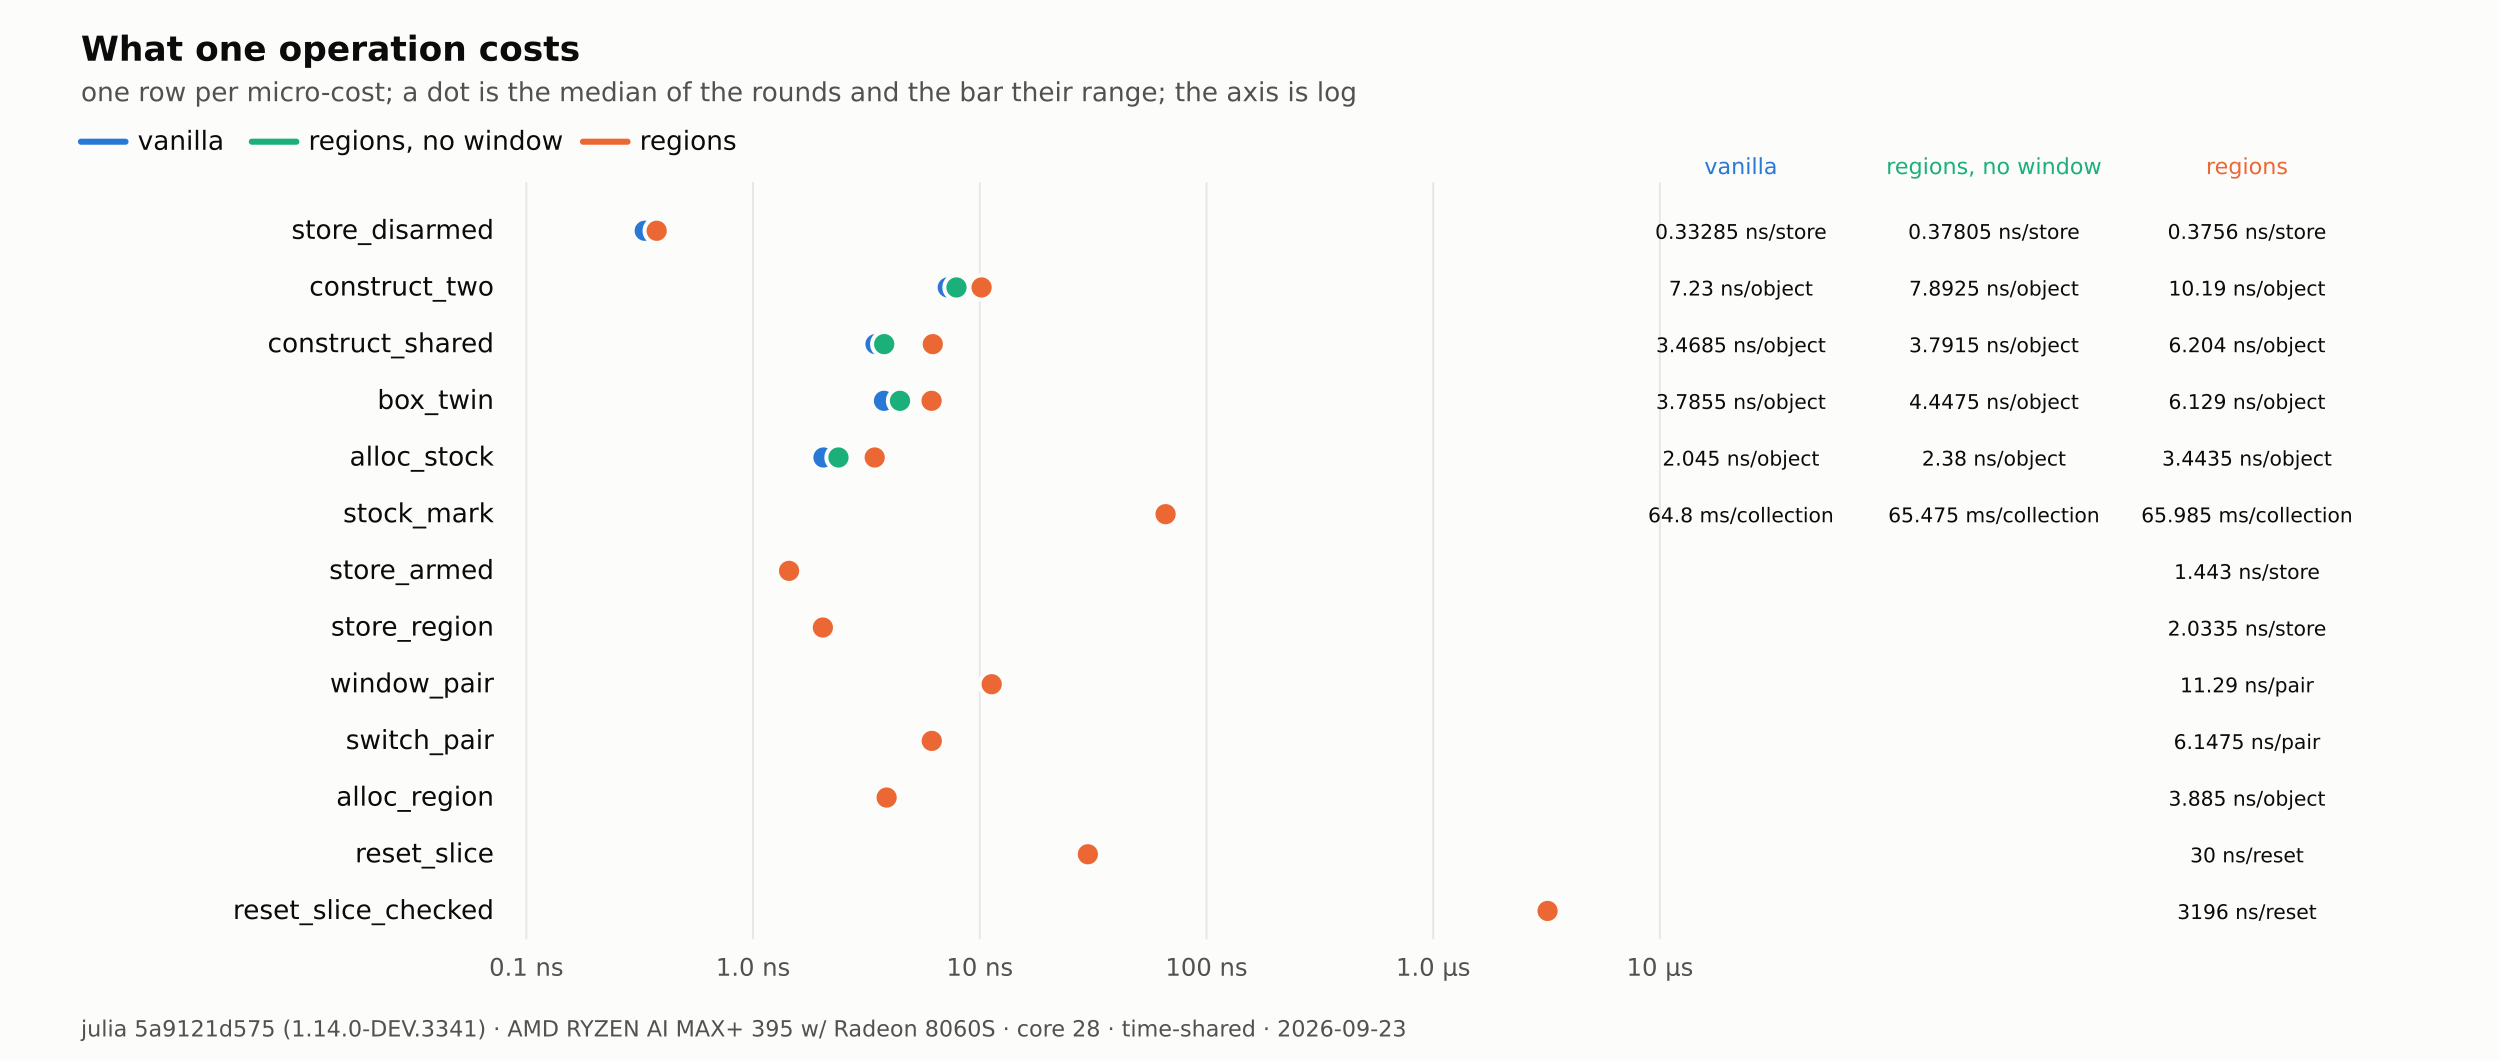
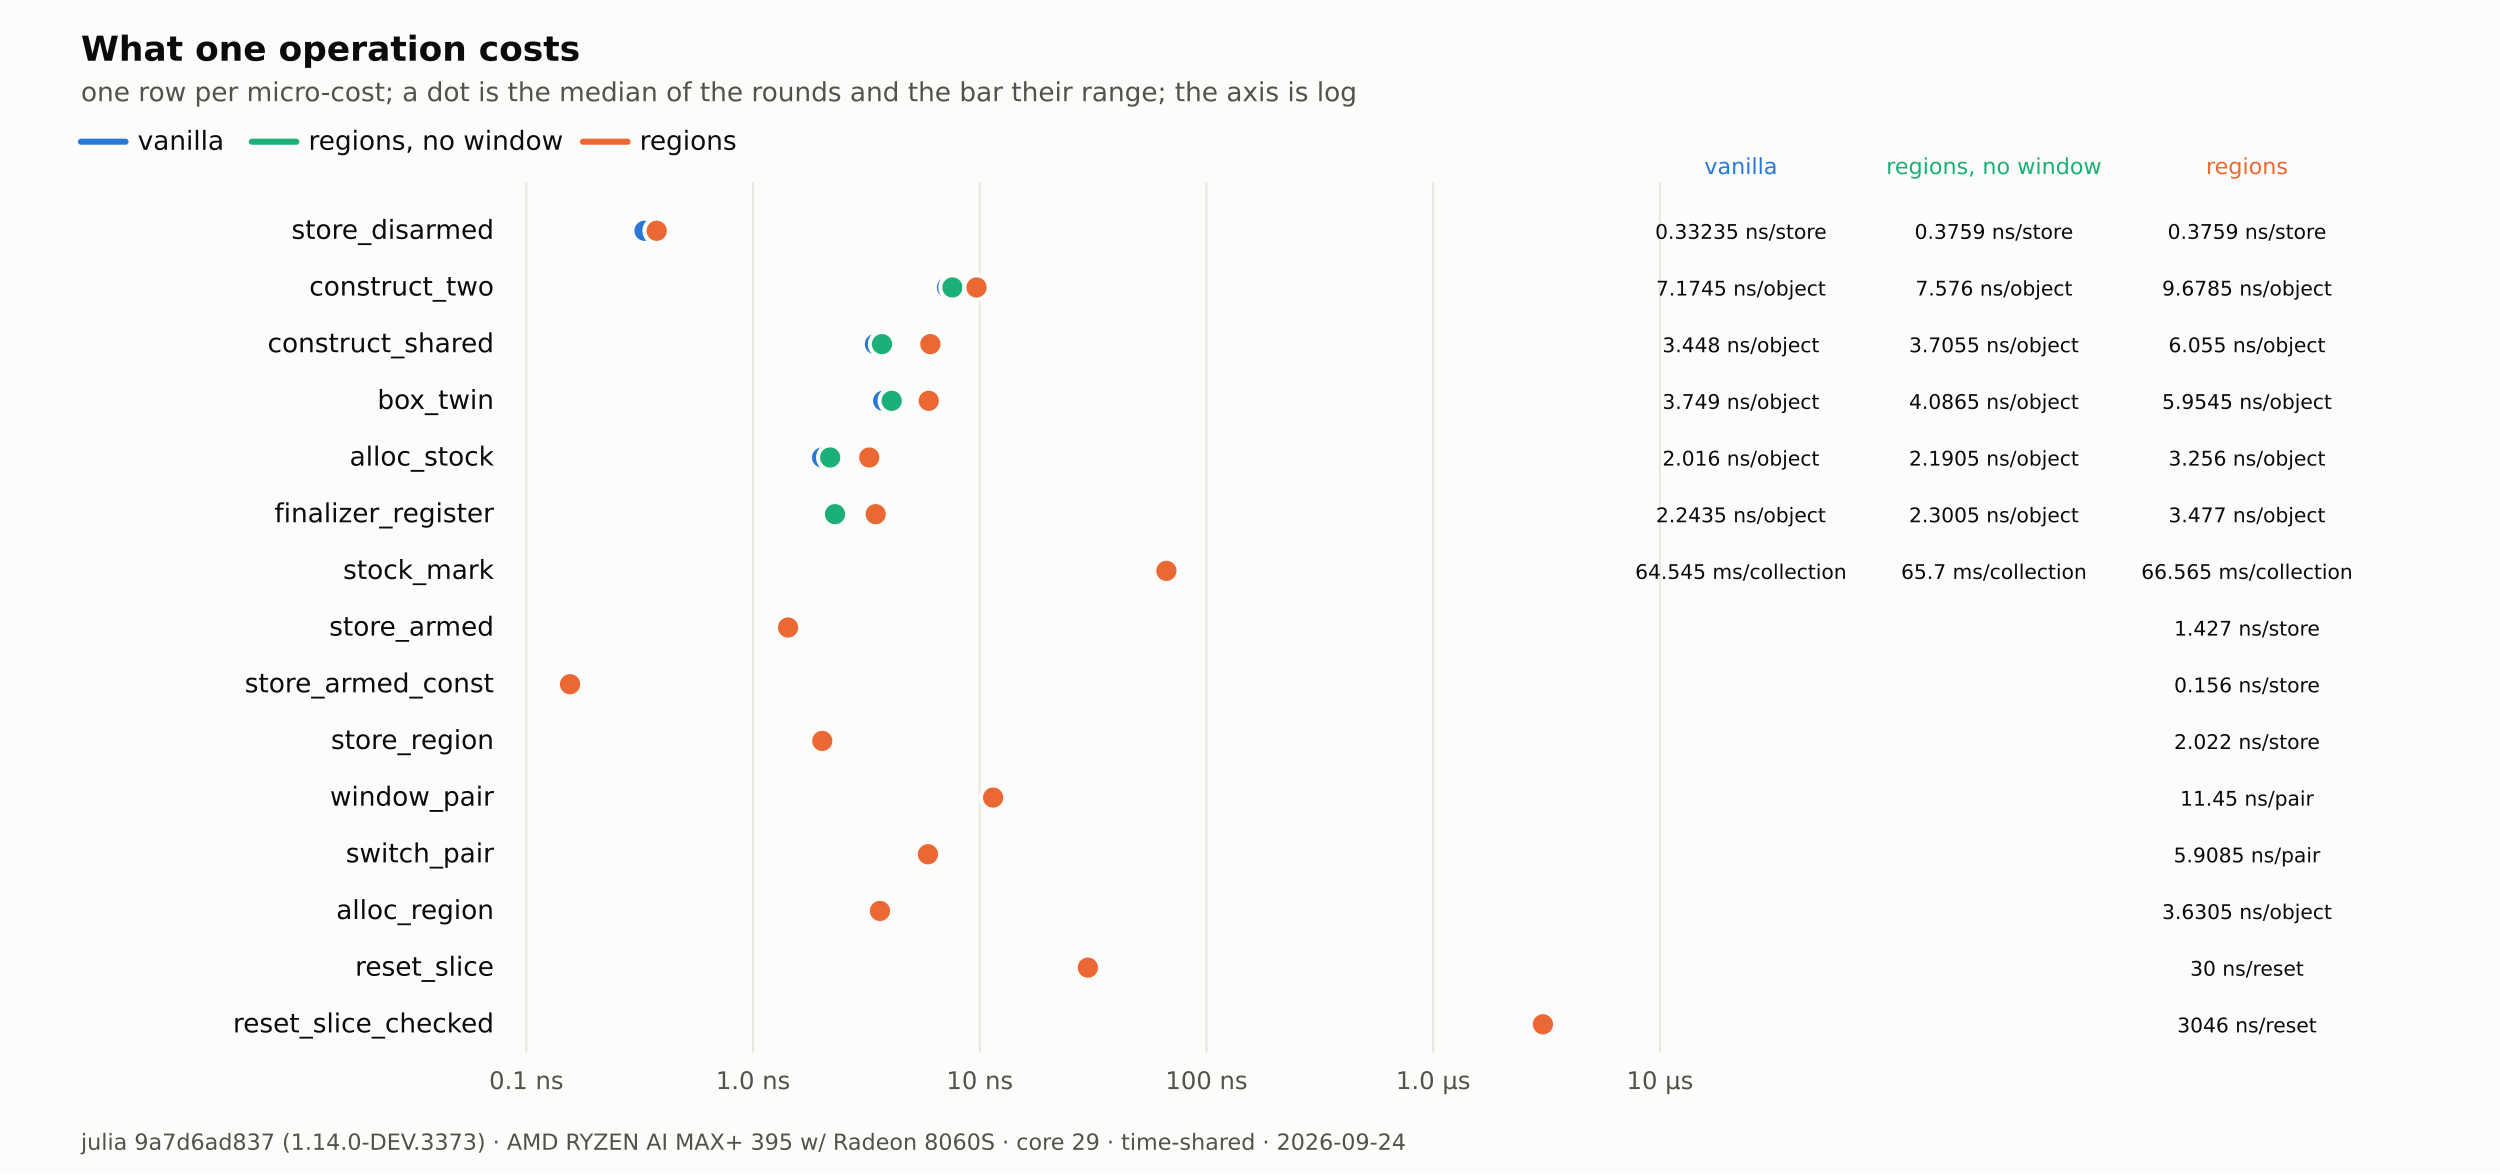
- <svg xmlns="http://www.w3.org/2000/svg" viewBox="0 0 1235 524" font-size="13">
-   <rect width="1235" height="524" fill="#fcfcfb" />
+ <svg xmlns="http://www.w3.org/2000/svg" viewBox="0 0 1235 580" font-size="13">
+   <rect width="1235" height="580" fill="#fcfcfb" />
  <text x="40.0" y="30.0" font-family="DejaVu Sans, sans-serif" font-size="17" fill="#0b0b0b" text-anchor="start" font-weight="bold">What one operation costs</text>
  <text x="40.0" y="50.0" font-family="DejaVu Sans, sans-serif" font-size="13" fill="#52514e" text-anchor="start">one row per micro-cost; a dot is the median of the rounds and the bar their range; the axis is log</text>
  <line x1="40" y1="70" x2="62" y2="70" stroke="#2a78d6" stroke-width="3" stroke-linecap="round" />
  <text x="68.0" y="74.0" font-family="DejaVu Sans, sans-serif" font-size="13" fill="#0b0b0b" text-anchor="start">vanilla</text>
  <line x1="124.4" y1="70" x2="146.4" y2="70" stroke="#1baf7a" stroke-width="3" stroke-linecap="round" />
  <text x="152.4" y="74.0" font-family="DejaVu Sans, sans-serif" font-size="13" fill="#0b0b0b" text-anchor="start">regions, no window</text>
  <line x1="288.0" y1="70" x2="310.0" y2="70" stroke="#eb6834" stroke-width="3" stroke-linecap="round" />
  <text x="316.0" y="74.0" font-family="DejaVu Sans, sans-serif" font-size="13" fill="#0b0b0b" text-anchor="start">regions</text>
-   <line x1="260.0" y1="90" x2="260.0" y2="464" stroke="#e8e7e4" stroke-width="1" />
-   <text x="260.0" y="482.0" font-family="DejaVu Sans, sans-serif" font-size="12" fill="#52514e" text-anchor="middle">0.1 ns</text>
-   <line x1="372.0" y1="90" x2="372.0" y2="464" stroke="#e8e7e4" stroke-width="1" />
-   <text x="372.0" y="482.0" font-family="DejaVu Sans, sans-serif" font-size="12" fill="#52514e" text-anchor="middle">1.0 ns</text>
-   <line x1="484.0" y1="90" x2="484.0" y2="464" stroke="#e8e7e4" stroke-width="1" />
-   <text x="484.0" y="482.0" font-family="DejaVu Sans, sans-serif" font-size="12" fill="#52514e" text-anchor="middle">10 ns</text>
-   <line x1="596.0" y1="90" x2="596.0" y2="464" stroke="#e8e7e4" stroke-width="1" />
-   <text x="596.0" y="482.0" font-family="DejaVu Sans, sans-serif" font-size="12" fill="#52514e" text-anchor="middle">100 ns</text>
-   <line x1="708.0" y1="90" x2="708.0" y2="464" stroke="#e8e7e4" stroke-width="1" />
-   <text x="708.0" y="482.0" font-family="DejaVu Sans, sans-serif" font-size="12" fill="#52514e" text-anchor="middle">1.0 µs</text>
-   <line x1="820.0" y1="90" x2="820.0" y2="464" stroke="#e8e7e4" stroke-width="1" />
-   <text x="820.0" y="482.0" font-family="DejaVu Sans, sans-serif" font-size="12" fill="#52514e" text-anchor="middle">10 µs</text>
+   <line x1="260.0" y1="90" x2="260.0" y2="520" stroke="#e8e7e4" stroke-width="1" />
+   <text x="260.0" y="538.0" font-family="DejaVu Sans, sans-serif" font-size="12" fill="#52514e" text-anchor="middle">0.1 ns</text>
+   <line x1="372.0" y1="90" x2="372.0" y2="520" stroke="#e8e7e4" stroke-width="1" />
+   <text x="372.0" y="538.0" font-family="DejaVu Sans, sans-serif" font-size="12" fill="#52514e" text-anchor="middle">1.0 ns</text>
+   <line x1="484.0" y1="90" x2="484.0" y2="520" stroke="#e8e7e4" stroke-width="1" />
+   <text x="484.0" y="538.0" font-family="DejaVu Sans, sans-serif" font-size="12" fill="#52514e" text-anchor="middle">10 ns</text>
+   <line x1="596.0" y1="90" x2="596.0" y2="520" stroke="#e8e7e4" stroke-width="1" />
+   <text x="596.0" y="538.0" font-family="DejaVu Sans, sans-serif" font-size="12" fill="#52514e" text-anchor="middle">100 ns</text>
+   <line x1="708.0" y1="90" x2="708.0" y2="520" stroke="#e8e7e4" stroke-width="1" />
+   <text x="708.0" y="538.0" font-family="DejaVu Sans, sans-serif" font-size="12" fill="#52514e" text-anchor="middle">1.0 µs</text>
+   <line x1="820.0" y1="90" x2="820.0" y2="520" stroke="#e8e7e4" stroke-width="1" />
+   <text x="820.0" y="538.0" font-family="DejaVu Sans, sans-serif" font-size="12" fill="#52514e" text-anchor="middle">10 µs</text>
  <text x="860.0" y="86.0" font-family="DejaVu Sans, sans-serif" font-size="11" fill="#2a78d6" text-anchor="middle">vanilla</text>
  <text x="985.0" y="86.0" font-family="DejaVu Sans, sans-serif" font-size="11" fill="#1baf7a" text-anchor="middle">regions, no window</text>
  <text x="1110.0" y="86.0" font-family="DejaVu Sans, sans-serif" font-size="11" fill="#eb6834" text-anchor="middle">regions</text>
  <text x="244.0" y="118.0" font-family="DejaVu Sans, sans-serif" font-size="13" fill="#0b0b0b" text-anchor="end">store_disarmed</text>
-   <line x1="318.3" y1="114.0" x2="320.7" y2="114.0" stroke="#2a78d6" stroke-width="3" stroke-linecap="round" opacity="0.45" />
-   <circle cx="318.5" cy="114.0" r="6" fill="#2a78d6" stroke="#fcfcfb" stroke-width="2" />
-   <text x="860.0" y="118.0" font-family="DejaVu Sans, sans-serif" font-size="10" fill="#0b0b0b" text-anchor="middle">0.33285 ns/store</text>
-   <line x1="324.3" y1="114.0" x2="326.9" y2="114.0" stroke="#1baf7a" stroke-width="3" stroke-linecap="round" opacity="0.45" />
-   <circle cx="324.7" cy="114.0" r="6" fill="#1baf7a" stroke="#fcfcfb" stroke-width="2" />
-   <text x="985.0" y="118.0" font-family="DejaVu Sans, sans-serif" font-size="10" fill="#0b0b0b" text-anchor="middle">0.37805 ns/store</text>
-   <line x1="324.0" y1="114.0" x2="325.1" y2="114.0" stroke="#eb6834" stroke-width="3" stroke-linecap="round" opacity="0.45" />
+   <line x1="318.3" y1="114.0" x2="319.7" y2="114.0" stroke="#2a78d6" stroke-width="3" stroke-linecap="round" opacity="0.45" />
+   <circle cx="318.4" cy="114.0" r="6" fill="#2a78d6" stroke="#fcfcfb" stroke-width="2" />
+   <text x="860.0" y="118.0" font-family="DejaVu Sans, sans-serif" font-size="10" fill="#0b0b0b" text-anchor="middle">0.33235 ns/store</text>
+   <line x1="324.2" y1="114.0" x2="325.3" y2="114.0" stroke="#1baf7a" stroke-width="3" stroke-linecap="round" opacity="0.45" />
+   <circle cx="324.4" cy="114.0" r="6" fill="#1baf7a" stroke="#fcfcfb" stroke-width="2" />
+   <text x="985.0" y="118.0" font-family="DejaVu Sans, sans-serif" font-size="10" fill="#0b0b0b" text-anchor="middle">0.3759 ns/store</text>
+   <line x1="324.2" y1="114.0" x2="328.3" y2="114.0" stroke="#eb6834" stroke-width="3" stroke-linecap="round" opacity="0.45" />
  <circle cx="324.4" cy="114.0" r="6" fill="#eb6834" stroke="#fcfcfb" stroke-width="2" />
-   <text x="1110.0" y="118.0" font-family="DejaVu Sans, sans-serif" font-size="10" fill="#0b0b0b" text-anchor="middle">0.3756 ns/store</text>
+   <text x="1110.0" y="118.0" font-family="DejaVu Sans, sans-serif" font-size="10" fill="#0b0b0b" text-anchor="middle">0.3759 ns/store</text>
  <text x="244.0" y="146.0" font-family="DejaVu Sans, sans-serif" font-size="13" fill="#0b0b0b" text-anchor="end">construct_two</text>
-   <line x1="467.5" y1="142.0" x2="468.9" y2="142.0" stroke="#2a78d6" stroke-width="3" stroke-linecap="round" opacity="0.45" />
-   <circle cx="468.2" cy="142.0" r="6" fill="#2a78d6" stroke="#fcfcfb" stroke-width="2" />
-   <text x="860.0" y="146.0" font-family="DejaVu Sans, sans-serif" font-size="10" fill="#0b0b0b" text-anchor="middle">7.23 ns/object</text>
-   <line x1="472.1" y1="142.0" x2="474.7" y2="142.0" stroke="#1baf7a" stroke-width="3" stroke-linecap="round" opacity="0.45" />
-   <circle cx="472.5" cy="142.0" r="6" fill="#1baf7a" stroke="#fcfcfb" stroke-width="2" />
-   <text x="985.0" y="146.0" font-family="DejaVu Sans, sans-serif" font-size="10" fill="#0b0b0b" text-anchor="middle">7.8925 ns/object</text>
-   <line x1="484.4" y1="142.0" x2="485.6" y2="142.0" stroke="#eb6834" stroke-width="3" stroke-linecap="round" opacity="0.45" />
-   <circle cx="484.9" cy="142.0" r="6" fill="#eb6834" stroke="#fcfcfb" stroke-width="2" />
-   <text x="1110.0" y="146.0" font-family="DejaVu Sans, sans-serif" font-size="10" fill="#0b0b0b" text-anchor="middle">10.19 ns/object</text>
+   <line x1="467.4" y1="142.0" x2="468.7" y2="142.0" stroke="#2a78d6" stroke-width="3" stroke-linecap="round" opacity="0.45" />
+   <circle cx="467.8" cy="142.0" r="6" fill="#2a78d6" stroke="#fcfcfb" stroke-width="2" />
+   <text x="860.0" y="146.0" font-family="DejaVu Sans, sans-serif" font-size="10" fill="#0b0b0b" text-anchor="middle">7.1745 ns/object</text>
+   <line x1="470.2" y1="142.0" x2="471.1" y2="142.0" stroke="#1baf7a" stroke-width="3" stroke-linecap="round" opacity="0.45" />
+   <circle cx="470.5" cy="142.0" r="6" fill="#1baf7a" stroke="#fcfcfb" stroke-width="2" />
+   <text x="985.0" y="146.0" font-family="DejaVu Sans, sans-serif" font-size="10" fill="#0b0b0b" text-anchor="middle">7.576 ns/object</text>
+   <line x1="482.0" y1="142.0" x2="483.1" y2="142.0" stroke="#eb6834" stroke-width="3" stroke-linecap="round" opacity="0.45" />
+   <circle cx="482.4" cy="142.0" r="6" fill="#eb6834" stroke="#fcfcfb" stroke-width="2" />
+   <text x="1110.0" y="146.0" font-family="DejaVu Sans, sans-serif" font-size="10" fill="#0b0b0b" text-anchor="middle">9.6785 ns/object</text>
  <text x="244.0" y="174.0" font-family="DejaVu Sans, sans-serif" font-size="13" fill="#0b0b0b" text-anchor="end">construct_shared</text>
-   <line x1="432.0" y1="170.0" x2="433.7" y2="170.0" stroke="#2a78d6" stroke-width="3" stroke-linecap="round" opacity="0.45" />
-   <circle cx="432.5" cy="170.0" r="6" fill="#2a78d6" stroke="#fcfcfb" stroke-width="2" />
-   <text x="860.0" y="174.0" font-family="DejaVu Sans, sans-serif" font-size="10" fill="#0b0b0b" text-anchor="middle">3.4685 ns/object</text>
-   <line x1="436.0" y1="170.0" x2="437.1" y2="170.0" stroke="#1baf7a" stroke-width="3" stroke-linecap="round" opacity="0.45" />
-   <circle cx="436.8" cy="170.0" r="6" fill="#1baf7a" stroke="#fcfcfb" stroke-width="2" />
-   <text x="985.0" y="174.0" font-family="DejaVu Sans, sans-serif" font-size="10" fill="#0b0b0b" text-anchor="middle">3.7915 ns/object</text>
-   <line x1="460.4" y1="170.0" x2="461.2" y2="170.0" stroke="#eb6834" stroke-width="3" stroke-linecap="round" opacity="0.45" />
-   <circle cx="460.8" cy="170.0" r="6" fill="#eb6834" stroke="#fcfcfb" stroke-width="2" />
-   <text x="1110.0" y="174.0" font-family="DejaVu Sans, sans-serif" font-size="10" fill="#0b0b0b" text-anchor="middle">6.204 ns/object</text>
+   <line x1="431.9" y1="170.0" x2="433.3" y2="170.0" stroke="#2a78d6" stroke-width="3" stroke-linecap="round" opacity="0.45" />
+   <circle cx="432.2" cy="170.0" r="6" fill="#2a78d6" stroke="#fcfcfb" stroke-width="2" />
+   <text x="860.0" y="174.0" font-family="DejaVu Sans, sans-serif" font-size="10" fill="#0b0b0b" text-anchor="middle">3.448 ns/object</text>
+   <line x1="435.2" y1="170.0" x2="436.2" y2="170.0" stroke="#1baf7a" stroke-width="3" stroke-linecap="round" opacity="0.45" />
+   <circle cx="435.7" cy="170.0" r="6" fill="#1baf7a" stroke="#fcfcfb" stroke-width="2" />
+   <text x="985.0" y="174.0" font-family="DejaVu Sans, sans-serif" font-size="10" fill="#0b0b0b" text-anchor="middle">3.7055 ns/object</text>
+   <line x1="459.2" y1="170.0" x2="460.3" y2="170.0" stroke="#eb6834" stroke-width="3" stroke-linecap="round" opacity="0.45" />
+   <circle cx="459.6" cy="170.0" r="6" fill="#eb6834" stroke="#fcfcfb" stroke-width="2" />
+   <text x="1110.0" y="174.0" font-family="DejaVu Sans, sans-serif" font-size="10" fill="#0b0b0b" text-anchor="middle">6.055 ns/object</text>
  <text x="244.0" y="202.0" font-family="DejaVu Sans, sans-serif" font-size="13" fill="#0b0b0b" text-anchor="end">box_twin</text>
-   <line x1="436.0" y1="198.0" x2="438.4" y2="198.0" stroke="#2a78d6" stroke-width="3" stroke-linecap="round" opacity="0.45" />
-   <circle cx="436.7" cy="198.0" r="6" fill="#2a78d6" stroke="#fcfcfb" stroke-width="2" />
-   <text x="860.0" y="202.0" font-family="DejaVu Sans, sans-serif" font-size="10" fill="#0b0b0b" text-anchor="middle">3.7855 ns/object</text>
-   <line x1="443.9" y1="198.0" x2="445.9" y2="198.0" stroke="#1baf7a" stroke-width="3" stroke-linecap="round" opacity="0.45" />
-   <circle cx="444.6" cy="198.0" r="6" fill="#1baf7a" stroke="#fcfcfb" stroke-width="2" />
-   <text x="985.0" y="202.0" font-family="DejaVu Sans, sans-serif" font-size="10" fill="#0b0b0b" text-anchor="middle">4.4475 ns/object</text>
-   <line x1="459.7" y1="198.0" x2="461.5" y2="198.0" stroke="#eb6834" stroke-width="3" stroke-linecap="round" opacity="0.45" />
-   <circle cx="460.2" cy="198.0" r="6" fill="#eb6834" stroke="#fcfcfb" stroke-width="2" />
-   <text x="1110.0" y="202.0" font-family="DejaVu Sans, sans-serif" font-size="10" fill="#0b0b0b" text-anchor="middle">6.129 ns/object</text>
+   <line x1="435.8" y1="198.0" x2="437.0" y2="198.0" stroke="#2a78d6" stroke-width="3" stroke-linecap="round" opacity="0.45" />
+   <circle cx="436.3" cy="198.0" r="6" fill="#2a78d6" stroke="#fcfcfb" stroke-width="2" />
+   <text x="860.0" y="202.0" font-family="DejaVu Sans, sans-serif" font-size="10" fill="#0b0b0b" text-anchor="middle">3.749 ns/object</text>
+   <line x1="439.8" y1="198.0" x2="441.0" y2="198.0" stroke="#1baf7a" stroke-width="3" stroke-linecap="round" opacity="0.45" />
+   <circle cx="440.5" cy="198.0" r="6" fill="#1baf7a" stroke="#fcfcfb" stroke-width="2" />
+   <text x="985.0" y="202.0" font-family="DejaVu Sans, sans-serif" font-size="10" fill="#0b0b0b" text-anchor="middle">4.0865 ns/object</text>
+   <line x1="458.6" y1="198.0" x2="459.6" y2="198.0" stroke="#eb6834" stroke-width="3" stroke-linecap="round" opacity="0.45" />
+   <circle cx="458.8" cy="198.0" r="6" fill="#eb6834" stroke="#fcfcfb" stroke-width="2" />
+   <text x="1110.0" y="202.0" font-family="DejaVu Sans, sans-serif" font-size="10" fill="#0b0b0b" text-anchor="middle">5.9545 ns/object</text>
  <text x="244.0" y="230.0" font-family="DejaVu Sans, sans-serif" font-size="13" fill="#0b0b0b" text-anchor="end">alloc_stock</text>
-   <line x1="406.3" y1="226.0" x2="407.4" y2="226.0" stroke="#2a78d6" stroke-width="3" stroke-linecap="round" opacity="0.45" />
-   <circle cx="406.8" cy="226.0" r="6" fill="#2a78d6" stroke="#fcfcfb" stroke-width="2" />
-   <text x="860.0" y="230.0" font-family="DejaVu Sans, sans-serif" font-size="10" fill="#0b0b0b" text-anchor="middle">2.045 ns/object</text>
-   <line x1="414.0" y1="226.0" x2="415.9" y2="226.0" stroke="#1baf7a" stroke-width="3" stroke-linecap="round" opacity="0.45" />
-   <circle cx="414.2" cy="226.0" r="6" fill="#1baf7a" stroke="#fcfcfb" stroke-width="2" />
-   <text x="985.0" y="230.0" font-family="DejaVu Sans, sans-serif" font-size="10" fill="#0b0b0b" text-anchor="middle">2.38 ns/object</text>
-   <line x1="431.0" y1="226.0" x2="432.6" y2="226.0" stroke="#eb6834" stroke-width="3" stroke-linecap="round" opacity="0.45" />
-   <circle cx="432.1" cy="226.0" r="6" fill="#eb6834" stroke="#fcfcfb" stroke-width="2" />
-   <text x="1110.0" y="230.0" font-family="DejaVu Sans, sans-serif" font-size="10" fill="#0b0b0b" text-anchor="middle">3.4435 ns/object</text>
-   <text x="244.0" y="258.0" font-family="DejaVu Sans, sans-serif" font-size="13" fill="#0b0b0b" text-anchor="end">stock_mark</text>
-   <line x1="574.4" y1="254.0" x2="575.2" y2="254.0" stroke="#2a78d6" stroke-width="3" stroke-linecap="round" opacity="0.45" />
-   <circle cx="574.9" cy="254.0" r="6" fill="#2a78d6" stroke="#fcfcfb" stroke-width="2" />
-   <text x="860.0" y="258.0" font-family="DejaVu Sans, sans-serif" font-size="10" fill="#0b0b0b" text-anchor="middle">64.8 ms/collection</text>
-   <line x1="575.0" y1="254.0" x2="576.2" y2="254.0" stroke="#1baf7a" stroke-width="3" stroke-linecap="round" opacity="0.45" />
-   <circle cx="575.4" cy="254.0" r="6" fill="#1baf7a" stroke="#fcfcfb" stroke-width="2" />
-   <text x="985.0" y="258.0" font-family="DejaVu Sans, sans-serif" font-size="10" fill="#0b0b0b" text-anchor="middle">65.475 ms/collection</text>
-   <line x1="575.1" y1="254.0" x2="576.4" y2="254.0" stroke="#eb6834" stroke-width="3" stroke-linecap="round" opacity="0.45" />
-   <circle cx="575.8" cy="254.0" r="6" fill="#eb6834" stroke="#fcfcfb" stroke-width="2" />
-   <text x="1110.0" y="258.0" font-family="DejaVu Sans, sans-serif" font-size="10" fill="#0b0b0b" text-anchor="middle">65.985 ms/collection</text>
-   <text x="244.0" y="286.0" font-family="DejaVu Sans, sans-serif" font-size="13" fill="#0b0b0b" text-anchor="end">store_armed</text>
-   <line x1="389.8" y1="282.0" x2="389.9" y2="282.0" stroke="#eb6834" stroke-width="3" stroke-linecap="round" opacity="0.45" />
-   <circle cx="389.8" cy="282.0" r="6" fill="#eb6834" stroke="#fcfcfb" stroke-width="2" />
-   <text x="1110.0" y="286.0" font-family="DejaVu Sans, sans-serif" font-size="10" fill="#0b0b0b" text-anchor="middle">1.443 ns/store</text>
-   <text x="244.0" y="314.0" font-family="DejaVu Sans, sans-serif" font-size="13" fill="#0b0b0b" text-anchor="end">store_region</text>
-   <line x1="406.5" y1="310.0" x2="406.7" y2="310.0" stroke="#eb6834" stroke-width="3" stroke-linecap="round" opacity="0.45" />
-   <circle cx="406.5" cy="310.0" r="6" fill="#eb6834" stroke="#fcfcfb" stroke-width="2" />
-   <text x="1110.0" y="314.0" font-family="DejaVu Sans, sans-serif" font-size="10" fill="#0b0b0b" text-anchor="middle">2.0335 ns/store</text>
-   <text x="244.0" y="342.0" font-family="DejaVu Sans, sans-serif" font-size="13" fill="#0b0b0b" text-anchor="end">window_pair</text>
-   <line x1="489.9" y1="338.0" x2="490.0" y2="338.0" stroke="#eb6834" stroke-width="3" stroke-linecap="round" opacity="0.45" />
-   <circle cx="489.9" cy="338.0" r="6" fill="#eb6834" stroke="#fcfcfb" stroke-width="2" />
-   <text x="1110.0" y="342.0" font-family="DejaVu Sans, sans-serif" font-size="10" fill="#0b0b0b" text-anchor="middle">11.29 ns/pair</text>
-   <text x="244.0" y="370.0" font-family="DejaVu Sans, sans-serif" font-size="13" fill="#0b0b0b" text-anchor="end">switch_pair</text>
-   <line x1="458.6" y1="366.0" x2="461.9" y2="366.0" stroke="#eb6834" stroke-width="3" stroke-linecap="round" opacity="0.45" />
-   <circle cx="460.3" cy="366.0" r="6" fill="#eb6834" stroke="#fcfcfb" stroke-width="2" />
-   <text x="1110.0" y="370.0" font-family="DejaVu Sans, sans-serif" font-size="10" fill="#0b0b0b" text-anchor="middle">6.1475 ns/pair</text>
-   <text x="244.0" y="398.0" font-family="DejaVu Sans, sans-serif" font-size="13" fill="#0b0b0b" text-anchor="end">alloc_region</text>
-   <line x1="437.8" y1="394.0" x2="438.2" y2="394.0" stroke="#eb6834" stroke-width="3" stroke-linecap="round" opacity="0.45" />
-   <circle cx="438.0" cy="394.0" r="6" fill="#eb6834" stroke="#fcfcfb" stroke-width="2" />
-   <text x="1110.0" y="398.0" font-family="DejaVu Sans, sans-serif" font-size="10" fill="#0b0b0b" text-anchor="middle">3.885 ns/object</text>
-   <text x="244.0" y="426.0" font-family="DejaVu Sans, sans-serif" font-size="13" fill="#0b0b0b" text-anchor="end">reset_slice</text>
-   <circle cx="537.4" cy="422.0" r="6" fill="#eb6834" stroke="#fcfcfb" stroke-width="2" />
-   <text x="1110.0" y="426.0" font-family="DejaVu Sans, sans-serif" font-size="10" fill="#0b0b0b" text-anchor="middle">30 ns/reset</text>
-   <text x="244.0" y="454.0" font-family="DejaVu Sans, sans-serif" font-size="13" fill="#0b0b0b" text-anchor="end">reset_slice_checked</text>
-   <line x1="764.4" y1="450.0" x2="766.0" y2="450.0" stroke="#eb6834" stroke-width="3" stroke-linecap="round" opacity="0.45" />
-   <circle cx="764.5" cy="450.0" r="6" fill="#eb6834" stroke="#fcfcfb" stroke-width="2" />
-   <text x="1110.0" y="454.0" font-family="DejaVu Sans, sans-serif" font-size="10" fill="#0b0b0b" text-anchor="middle">3196 ns/reset</text>
-   <text x="40.0" y="512.0" font-family="DejaVu Sans, sans-serif" font-size="11" fill="#52514e" text-anchor="start">julia 5a9121d575 (1.14.0-DEV.3341) · AMD RYZEN AI MAX+ 395 w/ Radeon 8060S · core 28 · time-shared · 2026-09-23</text>
+   <line x1="405.5" y1="226.0" x2="407.0" y2="226.0" stroke="#2a78d6" stroke-width="3" stroke-linecap="round" opacity="0.45" />
+   <circle cx="406.1" cy="226.0" r="6" fill="#2a78d6" stroke="#fcfcfb" stroke-width="2" />
+   <text x="860.0" y="230.0" font-family="DejaVu Sans, sans-serif" font-size="10" fill="#0b0b0b" text-anchor="middle">2.016 ns/object</text>
+   <line x1="409.7" y1="226.0" x2="412.8" y2="226.0" stroke="#1baf7a" stroke-width="3" stroke-linecap="round" opacity="0.45" />
+   <circle cx="410.1" cy="226.0" r="6" fill="#1baf7a" stroke="#fcfcfb" stroke-width="2" />
+   <text x="985.0" y="230.0" font-family="DejaVu Sans, sans-serif" font-size="10" fill="#0b0b0b" text-anchor="middle">2.1905 ns/object</text>
+   <line x1="429.3" y1="226.0" x2="432.2" y2="226.0" stroke="#eb6834" stroke-width="3" stroke-linecap="round" opacity="0.45" />
+   <circle cx="429.4" cy="226.0" r="6" fill="#eb6834" stroke="#fcfcfb" stroke-width="2" />
+   <text x="1110.0" y="230.0" font-family="DejaVu Sans, sans-serif" font-size="10" fill="#0b0b0b" text-anchor="middle">3.256 ns/object</text>
+   <text x="244.0" y="258.0" font-family="DejaVu Sans, sans-serif" font-size="13" fill="#0b0b0b" text-anchor="end">finalizer_register</text>
+   <line x1="409.3" y1="254.0" x2="415.1" y2="254.0" stroke="#2a78d6" stroke-width="3" stroke-linecap="round" opacity="0.45" />
+   <circle cx="411.3" cy="254.0" r="6" fill="#2a78d6" stroke="#fcfcfb" stroke-width="2" />
+   <text x="860.0" y="258.0" font-family="DejaVu Sans, sans-serif" font-size="10" fill="#0b0b0b" text-anchor="middle">2.2435 ns/object</text>
+   <line x1="411.3" y1="254.0" x2="412.8" y2="254.0" stroke="#1baf7a" stroke-width="3" stroke-linecap="round" opacity="0.45" />
+   <circle cx="412.5" cy="254.0" r="6" fill="#1baf7a" stroke="#fcfcfb" stroke-width="2" />
+   <text x="985.0" y="258.0" font-family="DejaVu Sans, sans-serif" font-size="10" fill="#0b0b0b" text-anchor="middle">2.3005 ns/object</text>
+   <line x1="430.1" y1="254.0" x2="433.1" y2="254.0" stroke="#eb6834" stroke-width="3" stroke-linecap="round" opacity="0.45" />
+   <circle cx="432.6" cy="254.0" r="6" fill="#eb6834" stroke="#fcfcfb" stroke-width="2" />
+   <text x="1110.0" y="258.0" font-family="DejaVu Sans, sans-serif" font-size="10" fill="#0b0b0b" text-anchor="middle">3.477 ns/object</text>
+   <text x="244.0" y="286.0" font-family="DejaVu Sans, sans-serif" font-size="13" fill="#0b0b0b" text-anchor="end">stock_mark</text>
+   <line x1="574.3" y1="282.0" x2="575.7" y2="282.0" stroke="#2a78d6" stroke-width="3" stroke-linecap="round" opacity="0.45" />
+   <circle cx="574.7" cy="282.0" r="6" fill="#2a78d6" stroke="#fcfcfb" stroke-width="2" />
+   <text x="860.0" y="286.0" font-family="DejaVu Sans, sans-serif" font-size="10" fill="#0b0b0b" text-anchor="middle">64.545 ms/collection</text>
+   <line x1="575.4" y1="282.0" x2="575.9" y2="282.0" stroke="#1baf7a" stroke-width="3" stroke-linecap="round" opacity="0.45" />
+   <circle cx="575.6" cy="282.0" r="6" fill="#1baf7a" stroke="#fcfcfb" stroke-width="2" />
+   <text x="985.0" y="286.0" font-family="DejaVu Sans, sans-serif" font-size="10" fill="#0b0b0b" text-anchor="middle">65.7 ms/collection</text>
+   <line x1="575.7" y1="282.0" x2="577.7" y2="282.0" stroke="#eb6834" stroke-width="3" stroke-linecap="round" opacity="0.45" />
+   <circle cx="576.2" cy="282.0" r="6" fill="#eb6834" stroke="#fcfcfb" stroke-width="2" />
+   <text x="1110.0" y="286.0" font-family="DejaVu Sans, sans-serif" font-size="10" fill="#0b0b0b" text-anchor="middle">66.565 ms/collection</text>
+   <text x="244.0" y="314.0" font-family="DejaVu Sans, sans-serif" font-size="13" fill="#0b0b0b" text-anchor="end">store_armed</text>
+   <line x1="389.3" y1="310.0" x2="389.4" y2="310.0" stroke="#eb6834" stroke-width="3" stroke-linecap="round" opacity="0.45" />
+   <circle cx="389.3" cy="310.0" r="6" fill="#eb6834" stroke="#fcfcfb" stroke-width="2" />
+   <text x="1110.0" y="314.0" font-family="DejaVu Sans, sans-serif" font-size="10" fill="#0b0b0b" text-anchor="middle">1.427 ns/store</text>
+   <text x="244.0" y="342.0" font-family="DejaVu Sans, sans-serif" font-size="13" fill="#0b0b0b" text-anchor="end">store_armed_const</text>
+   <line x1="281.6" y1="338.0" x2="281.8" y2="338.0" stroke="#eb6834" stroke-width="3" stroke-linecap="round" opacity="0.45" />
+   <circle cx="281.6" cy="338.0" r="6" fill="#eb6834" stroke="#fcfcfb" stroke-width="2" />
+   <text x="1110.0" y="342.0" font-family="DejaVu Sans, sans-serif" font-size="10" fill="#0b0b0b" text-anchor="middle">0.156 ns/store</text>
+   <text x="244.0" y="370.0" font-family="DejaVu Sans, sans-serif" font-size="13" fill="#0b0b0b" text-anchor="end">store_region</text>
+   <line x1="406.2" y1="366.0" x2="408.5" y2="366.0" stroke="#eb6834" stroke-width="3" stroke-linecap="round" opacity="0.45" />
+   <circle cx="406.2" cy="366.0" r="6" fill="#eb6834" stroke="#fcfcfb" stroke-width="2" />
+   <text x="1110.0" y="370.0" font-family="DejaVu Sans, sans-serif" font-size="10" fill="#0b0b0b" text-anchor="middle">2.022 ns/store</text>
+   <text x="244.0" y="398.0" font-family="DejaVu Sans, sans-serif" font-size="13" fill="#0b0b0b" text-anchor="end">window_pair</text>
+   <line x1="490.6" y1="394.0" x2="490.7" y2="394.0" stroke="#eb6834" stroke-width="3" stroke-linecap="round" opacity="0.45" />
+   <circle cx="490.6" cy="394.0" r="6" fill="#eb6834" stroke="#fcfcfb" stroke-width="2" />
+   <text x="1110.0" y="398.0" font-family="DejaVu Sans, sans-serif" font-size="10" fill="#0b0b0b" text-anchor="middle">11.45 ns/pair</text>
+   <text x="244.0" y="426.0" font-family="DejaVu Sans, sans-serif" font-size="13" fill="#0b0b0b" text-anchor="end">switch_pair</text>
+   <line x1="458.3" y1="422.0" x2="461.6" y2="422.0" stroke="#eb6834" stroke-width="3" stroke-linecap="round" opacity="0.45" />
+   <circle cx="458.4" cy="422.0" r="6" fill="#eb6834" stroke="#fcfcfb" stroke-width="2" />
+   <text x="1110.0" y="426.0" font-family="DejaVu Sans, sans-serif" font-size="10" fill="#0b0b0b" text-anchor="middle">5.9085 ns/pair</text>
+   <text x="244.0" y="454.0" font-family="DejaVu Sans, sans-serif" font-size="13" fill="#0b0b0b" text-anchor="end">alloc_region</text>
+   <line x1="434.4" y1="450.0" x2="434.9" y2="450.0" stroke="#eb6834" stroke-width="3" stroke-linecap="round" opacity="0.45" />
+   <circle cx="434.7" cy="450.0" r="6" fill="#eb6834" stroke="#fcfcfb" stroke-width="2" />
+   <text x="1110.0" y="454.0" font-family="DejaVu Sans, sans-serif" font-size="10" fill="#0b0b0b" text-anchor="middle">3.6305 ns/object</text>
+   <text x="244.0" y="482.0" font-family="DejaVu Sans, sans-serif" font-size="13" fill="#0b0b0b" text-anchor="end">reset_slice</text>
+   <circle cx="537.4" cy="478.0" r="6" fill="#eb6834" stroke="#fcfcfb" stroke-width="2" />
+   <text x="1110.0" y="482.0" font-family="DejaVu Sans, sans-serif" font-size="10" fill="#0b0b0b" text-anchor="middle">30 ns/reset</text>
+   <text x="244.0" y="510.0" font-family="DejaVu Sans, sans-serif" font-size="13" fill="#0b0b0b" text-anchor="end">reset_slice_checked</text>
+   <line x1="762.0" y1="506.0" x2="763.4" y2="506.0" stroke="#eb6834" stroke-width="3" stroke-linecap="round" opacity="0.45" />
+   <circle cx="762.2" cy="506.0" r="6" fill="#eb6834" stroke="#fcfcfb" stroke-width="2" />
+   <text x="1110.0" y="510.0" font-family="DejaVu Sans, sans-serif" font-size="10" fill="#0b0b0b" text-anchor="middle">3046 ns/reset</text>
+   <text x="40.0" y="568.0" font-family="DejaVu Sans, sans-serif" font-size="11" fill="#52514e" text-anchor="start">julia 9a7d6ad837 (1.14.0-DEV.3373) · AMD RYZEN AI MAX+ 395 w/ Radeon 8060S · core 29 · time-shared · 2026-09-24</text>
</svg>
